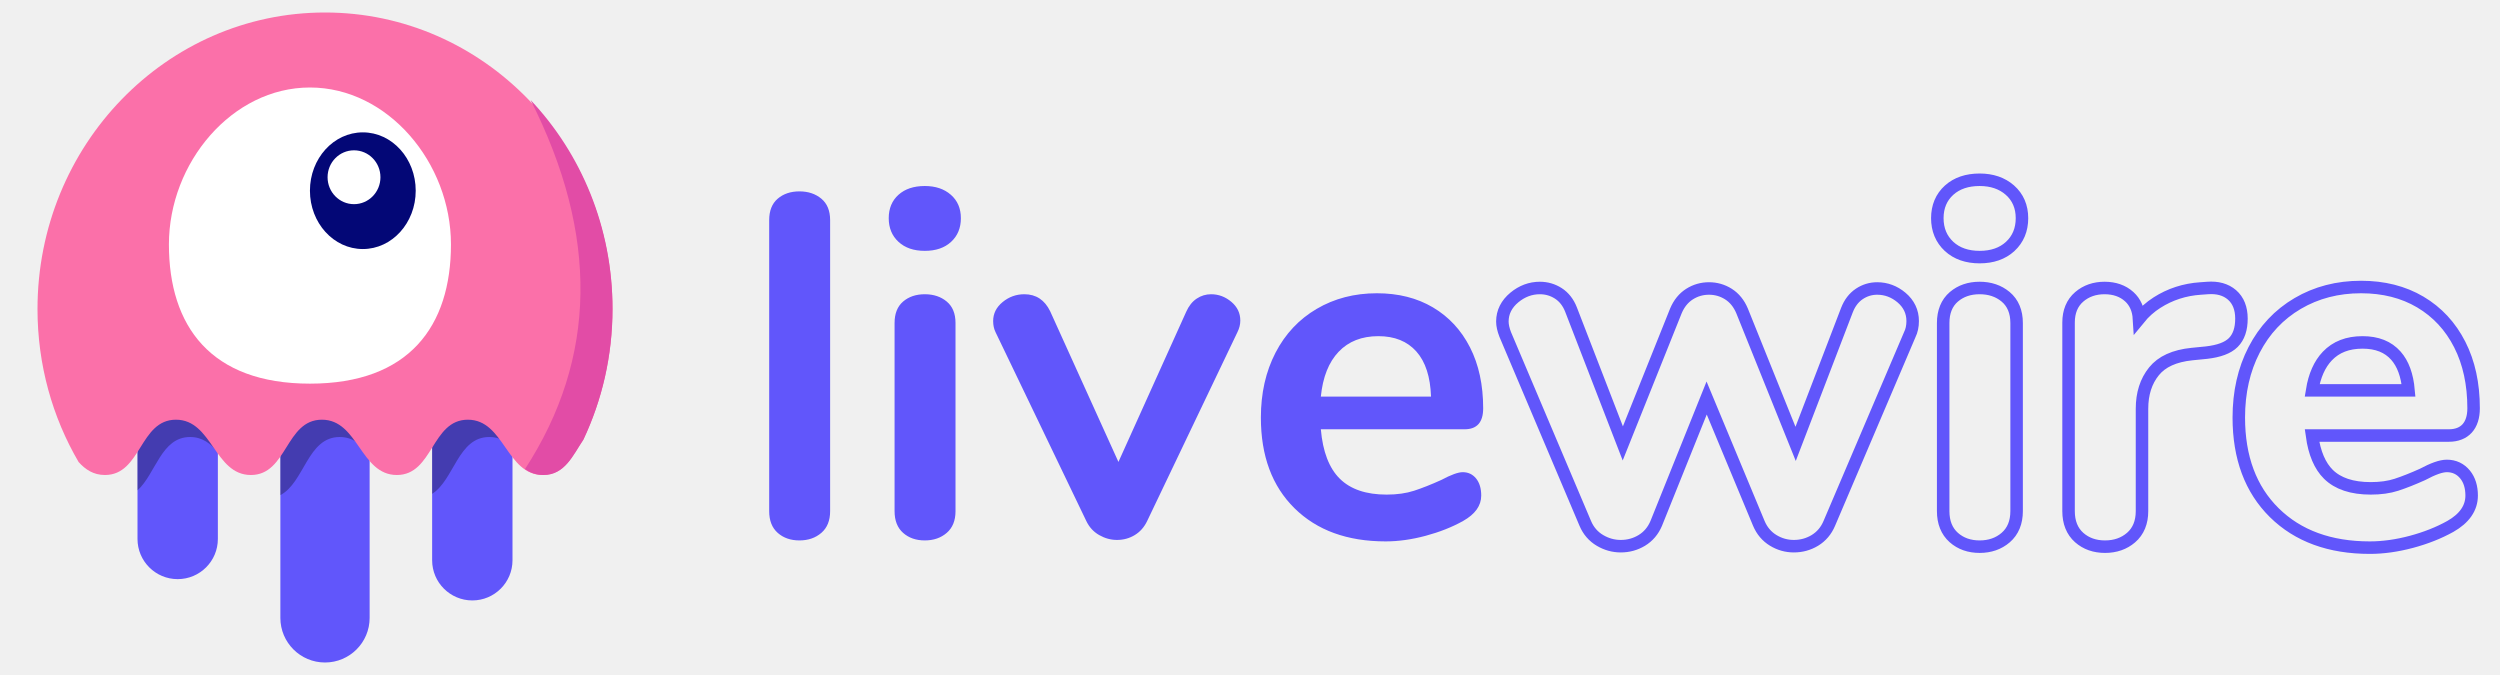
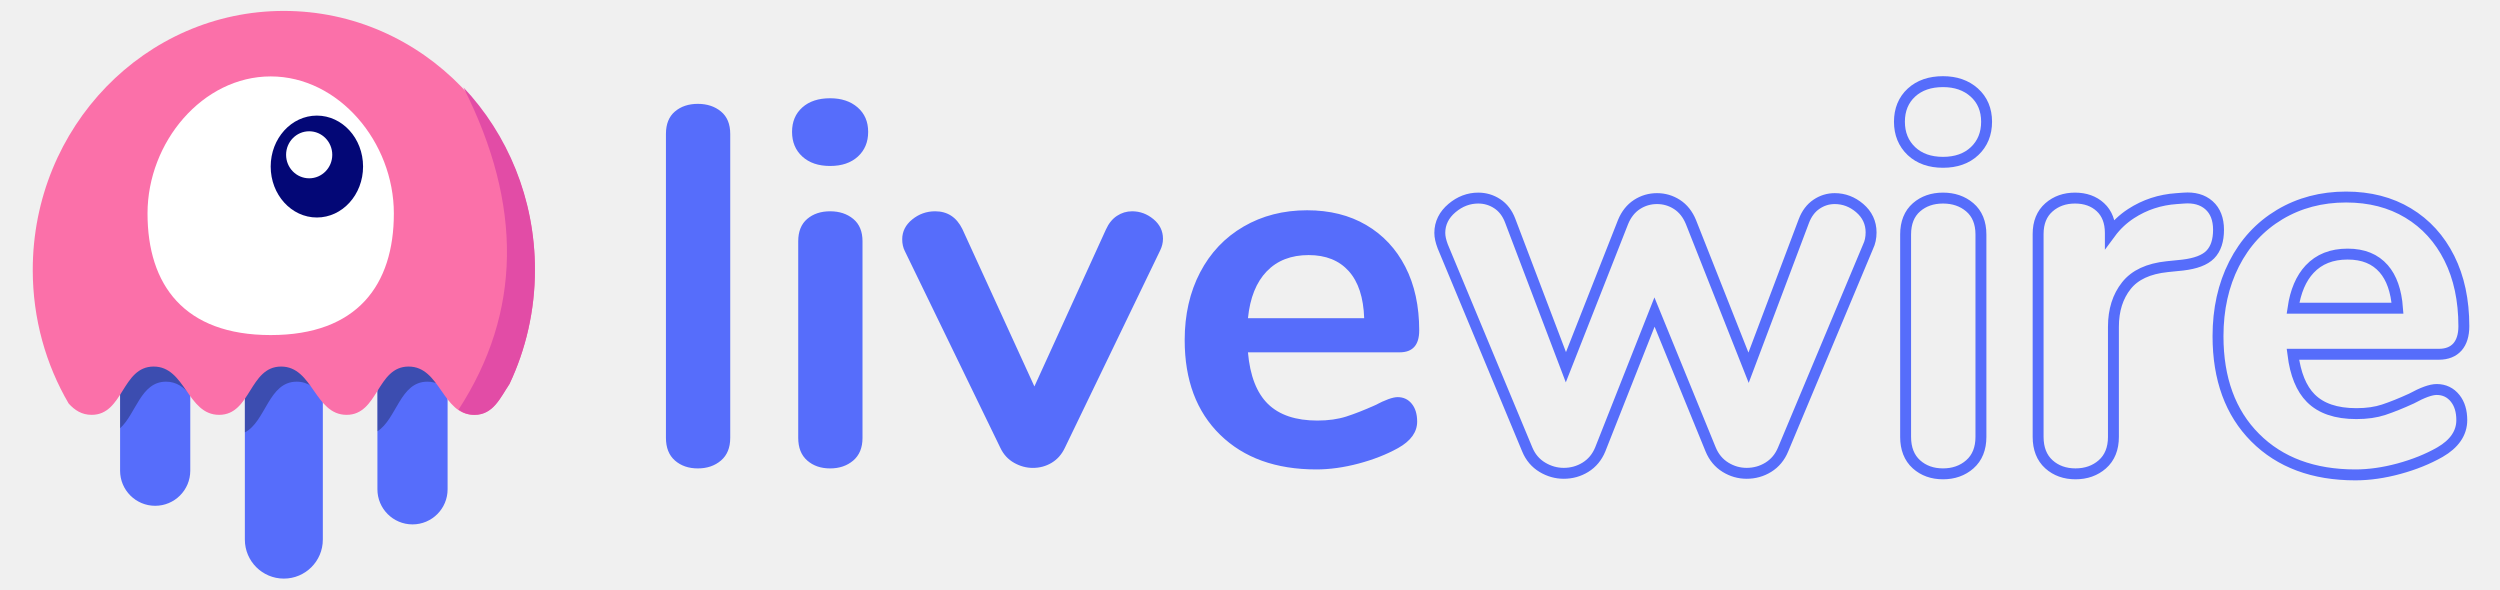
- <svg xmlns="http://www.w3.org/2000/svg" xmlns:xlink="http://www.w3.org/1999/xlink" width="200px" height="54px" viewBox="0 0 200 54" version="1.1">
+ <svg xmlns="http://www.w3.org/2000/svg" xmlns:xlink="http://www.w3.org/1999/xlink" width="229px" height="54px" viewBox="0 0 229 54" version="1.1">
  <defs>
    <path d="M6.429,4.133 L6.429,14.116 C6.429,15.892 4.989,17.331 3.214,17.331 C1.439,17.331 -2.50956855e-14,15.892 -2.5313085e-14,14.116 L-2.74489026e-14,2.069 C0.6,0.96 1.285,1.16688826e-13 2.521,1.13686838e-13 C4.532,1.0879992e-13 5.235,2.544 6.429,4.133 Z M18.571,4.652 L18.571,20.429 C18.571,22.401 16.972,24 15,24 C13.028,24 11.429,22.401 11.429,20.429 L11.429,2.576 C12.101,1.27 12.794,1.13686838e-13 14.215,1.13686838e-13 C16.465,1.13686838e-13 17.078,3.183 18.571,4.652 Z M30,4.363 L30,15.821 C30,17.596 28.561,19.035 26.786,19.035 C25.011,19.035 23.571,17.596 23.571,15.821 L23.571,1.743 C24.131,0.778 24.797,1.13686838e-13 25.91,1.13686838e-13 C28.022,1.13686838e-13 28.691,2.804 30,4.363 Z" id="path-1" />
    <path d="M6.429,7.186 C5.858,6.483 5.183,5.961 4.207,5.961 C1.889,5.961 1.464,8.903 1.11022302e-16,10.229 L-8.8817842e-16,-2.481 C-1.10557784e-15,-4.257 1.439,-5.696 3.214,-5.696 C4.989,-5.696 6.429,-4.257 6.429,-2.481 L6.429,7.186 Z M18.571,7.413 C17.963,6.598 17.252,5.961 16.174,5.961 C13.595,5.961 13.359,9.602 11.429,10.609 L11.429,4.973 C11.429,3 13.028,1.401 15,1.401 C16.972,1.401 18.571,3 18.571,4.973 L18.571,7.413 Z M30,6.783 C29.505,6.293 28.919,5.961 28.14,5.961 C25.642,5.961 25.342,9.378 23.571,10.507 L23.571,-0.904 C23.571,-2.679 25.011,-4.119 26.786,-4.119 C28.561,-4.119 30,-2.679 30,-0.904 L30,6.783 Z" id="path-3" />
  </defs>
  <g id="Page-1" stroke="none" stroke-width="1" fill="none" fill-rule="evenodd">
    <g id="10.5″-iPad-Pro-Copy-6" transform="translate(-116, -134)">
      <g id="Group-3" transform="translate(114, 135)">
-         <g id="Livewire" transform="translate(63.535, 13.881)" fill-rule="nonzero">
-           <path d="M2.418,28.353 C1.716,28.353 1.138,28.152 0.682,27.748 C0.227,27.345 -2.84217094e-14,26.767 -2.84217094e-14,26.013 L-2.84217094e-14,2.73 C-2.84217094e-14,1.976 0.227,1.404 0.682,1.014 C1.138,0.624 1.716,0.429 2.418,0.429 C3.12,0.429 3.705,0.624 4.173,1.014 C4.641,1.404 4.875,1.976 4.875,2.73 L4.875,26.013 C4.875,26.767 4.641,27.345 4.173,27.748 C3.705,28.152 3.12,28.353 2.418,28.353 Z M12.449,28.353 C11.747,28.353 11.168,28.152 10.713,27.748 C10.258,27.345 10.031,26.767 10.031,26.013 L10.031,10.959 C10.031,10.205 10.258,9.633 10.713,9.243 C11.168,8.853 11.747,8.658 12.449,8.658 C13.151,8.658 13.736,8.853 14.204,9.243 C14.672,9.633 14.906,10.205 14.906,10.959 L14.906,26.013 C14.906,26.767 14.672,27.345 14.204,27.748 C13.736,28.152 13.151,28.353 12.449,28.353 Z M12.449,5.187 C11.565,5.187 10.863,4.947 10.343,4.465 C9.823,3.984 9.563,3.354 9.563,2.574 C9.563,1.794 9.823,1.17 10.343,0.702 C10.863,0.234 11.565,0 12.449,0 C13.307,0 14.002,0.234 14.535,0.702 C15.068,1.17 15.335,1.794 15.335,2.574 C15.335,3.354 15.075,3.984 14.555,4.465 C14.035,4.947 13.333,5.187 12.449,5.187 Z M33.361,10.062 C33.569,9.594 33.848,9.243 34.199,9.009 C34.55,8.775 34.934,8.658 35.35,8.658 C35.948,8.658 36.487,8.859 36.968,9.262 C37.449,9.666 37.69,10.166 37.69,10.764 C37.69,11.076 37.612,11.388 37.456,11.7 L30.241,26.793 C30.007,27.287 29.675,27.664 29.246,27.924 C28.817,28.184 28.343,28.314 27.823,28.314 C27.329,28.314 26.854,28.184 26.399,27.924 C25.944,27.664 25.6,27.287 25.366,26.793 L18.112,11.7 C17.982,11.44 17.917,11.141 17.917,10.803 C17.917,10.205 18.17,9.698 18.677,9.282 C19.184,8.866 19.763,8.658 20.413,8.658 C21.349,8.658 22.038,9.113 22.48,10.023 L27.94,22.074 L33.361,10.062 Z M55.481,22.893 C55.923,22.893 56.281,23.062 56.554,23.4 C56.827,23.738 56.963,24.193 56.963,24.765 C56.963,25.571 56.482,26.247 55.52,26.793 C54.636,27.287 53.635,27.683 52.517,27.983 C51.399,28.282 50.333,28.431 49.319,28.431 C46.251,28.431 43.82,27.547 42.026,25.779 C40.232,24.011 39.335,21.593 39.335,18.525 C39.335,16.575 39.725,14.846 40.505,13.338 C41.285,11.83 42.384,10.66 43.801,9.828 C45.218,8.996 46.823,8.58 48.617,8.58 C50.333,8.58 51.828,8.957 53.102,9.711 C54.376,10.465 55.364,11.531 56.066,12.909 C56.768,14.287 57.119,15.912 57.119,17.784 C57.119,18.902 56.625,19.461 55.637,19.461 L44.132,19.461 C44.288,21.255 44.795,22.574 45.653,23.419 C46.511,24.265 47.759,24.687 49.397,24.687 C50.229,24.687 50.964,24.583 51.601,24.375 C52.238,24.167 52.959,23.881 53.765,23.517 C54.545,23.101 55.117,22.893 55.481,22.893 Z M48.734,12.012 C47.408,12.012 46.349,12.428 45.556,13.26 C44.763,14.092 44.288,15.288 44.132,16.848 L52.946,16.848 C52.894,15.262 52.504,14.06 51.776,13.241 C51.048,12.421 50.034,12.012 48.734,12.012 Z" id="Combined-Shape" fill="#6156FB" />
-           <path d="M74.997,16.96 L70.965,26.987 C70.717,27.577 70.329,28.036 69.808,28.352 C69.3,28.659 68.736,28.814 68.125,28.814 C67.541,28.814 66.986,28.66 66.468,28.355 C65.932,28.04 65.535,27.579 65.286,26.988 L58.884,11.879 C58.733,11.489 58.655,11.145 58.655,10.842 C58.655,10.089 58.986,9.437 59.617,8.916 C60.225,8.414 60.909,8.158 61.651,8.158 C62.189,8.158 62.685,8.302 63.131,8.588 C63.587,8.882 63.926,9.318 64.146,9.882 L68.289,20.592 L72.539,9.985 C72.786,9.4 73.15,8.949 73.63,8.645 C74.1,8.347 74.622,8.197 75.184,8.197 C75.747,8.197 76.268,8.347 76.739,8.645 C77.219,8.949 77.583,9.4 77.832,9.992 L82.115,20.629 L86.222,9.922 L86.223,9.92 C86.441,9.36 86.771,8.926 87.211,8.632 C87.644,8.343 88.124,8.197 88.639,8.197 C89.356,8.197 90.009,8.441 90.579,8.918 C91.172,9.415 91.479,10.055 91.479,10.803 C91.479,11.216 91.398,11.591 91.244,11.896 L84.81,26.987 C84.562,27.577 84.174,28.036 83.653,28.352 C83.145,28.659 82.581,28.814 81.97,28.814 C81.384,28.814 80.833,28.659 80.327,28.352 C79.806,28.036 79.418,27.577 79.169,26.985 L74.997,16.96 Z M96.837,28.853 C96.017,28.853 95.32,28.61 94.77,28.123 C94.201,27.618 93.919,26.902 93.919,26.013 L93.919,10.959 C93.919,10.067 94.202,9.355 94.776,8.863 C95.326,8.392 96.02,8.158 96.837,8.158 C97.652,8.158 98.351,8.391 98.912,8.859 C99.502,9.35 99.794,10.065 99.794,10.959 L99.794,26.013 C99.794,26.905 99.503,27.623 98.918,28.127 C98.356,28.611 97.655,28.853 96.837,28.853 Z M96.837,5.687 C95.834,5.687 95.01,5.405 94.391,4.833 C93.766,4.254 93.451,3.49 93.451,2.574 C93.451,1.656 93.768,0.896 94.397,0.33 C95.015,-0.226 95.836,-0.5 96.837,-0.5 C97.811,-0.5 98.624,-0.226 99.253,0.326 C99.898,0.892 100.223,1.654 100.223,2.574 C100.223,3.49 99.908,4.254 99.283,4.833 C98.664,5.405 97.84,5.687 96.837,5.687 Z M115.06,8.159 C115.86,8.098 116.524,8.276 117.023,8.709 C117.532,9.15 117.781,9.796 117.781,10.608 C117.781,11.432 117.571,12.078 117.127,12.522 C116.694,12.955 115.984,13.212 114.991,13.329 L113.821,13.445 C112.411,13.589 111.409,14.052 110.786,14.822 C110.146,15.613 109.825,16.607 109.825,17.823 L109.825,26.013 C109.825,26.905 109.534,27.623 108.949,28.127 C108.387,28.611 107.686,28.853 106.868,28.853 C106.048,28.853 105.351,28.61 104.801,28.123 C104.231,27.618 103.95,26.902 103.95,26.013 L103.95,10.92 C103.95,10.053 104.234,9.354 104.807,8.863 C105.356,8.393 106.037,8.158 106.829,8.158 C107.623,8.158 108.289,8.388 108.803,8.853 C109.282,9.287 109.54,9.883 109.584,10.614 C109.993,10.111 110.474,9.681 111.025,9.329 C112.072,8.659 113.239,8.282 114.515,8.198 L115.06,8.159 Z M123.424,19.961 C123.617,21.366 124.06,22.396 124.737,23.063 C125.493,23.807 126.615,24.187 128.131,24.187 C128.912,24.187 129.595,24.09 130.179,23.9 C130.797,23.698 131.502,23.418 132.263,23.076 C133.111,22.624 133.745,22.393 134.215,22.393 C134.807,22.393 135.308,22.63 135.676,23.086 C136.027,23.52 136.197,24.086 136.197,24.765 C136.197,25.771 135.607,26.6 134.498,27.229 C133.576,27.744 132.537,28.156 131.38,28.466 C130.221,28.775 129.112,28.931 128.053,28.931 C124.86,28.931 122.302,28.001 120.409,26.135 C118.514,24.267 117.569,21.72 117.569,18.525 C117.569,16.498 117.976,14.69 118.794,13.108 C119.617,11.517 120.782,10.277 122.281,9.397 C123.777,8.519 125.47,8.08 127.351,8.08 C129.153,8.08 130.736,8.479 132.09,9.281 C133.447,10.084 134.501,11.22 135.245,12.682 C135.985,14.134 136.353,15.837 136.353,17.784 C136.353,19.165 135.649,19.961 134.371,19.961 L123.424,19.961 Z M123.434,16.348 L131.149,16.348 C131.042,15.129 130.7,14.208 130.136,13.573 C129.508,12.866 128.631,12.512 127.468,12.512 C126.273,12.512 125.346,12.876 124.651,13.605 C124.034,14.252 123.626,15.163 123.434,16.348 Z" id="Combined-Shape-Copy" stroke="#6156FB" />
+         <g id="Livewire" transform="translate(62.535, 6.881)" fill-rule="nonzero">
+           <path d="M3.386,35.026 C2.538,35.026 1.839,34.785 1.289,34.303 C0.74,33.821 0.465,33.129 0.465,32.227 L0.465,4.384 C0.465,3.482 0.74,2.798 1.289,2.332 C1.839,1.865 2.538,1.632 3.386,1.632 C4.234,1.632 4.941,1.865 5.506,2.332 C6.071,2.798 6.354,3.482 6.354,4.384 L6.354,32.227 C6.354,33.129 6.071,33.821 5.506,34.303 C4.941,34.785 4.234,35.026 3.386,35.026 Z M15.503,35.026 C14.655,35.026 13.956,34.785 13.407,34.303 C12.857,33.821 12.582,33.129 12.582,32.227 L12.582,14.225 C12.582,13.323 12.857,12.639 13.407,12.172 C13.956,11.706 14.655,11.473 15.503,11.473 C16.351,11.473 17.058,11.706 17.623,12.172 C18.188,12.639 18.471,13.323 18.471,14.225 L18.471,32.227 C18.471,33.129 18.188,33.821 17.623,34.303 C17.058,34.785 16.351,35.026 15.503,35.026 Z M15.503,7.322 C14.435,7.322 13.587,7.034 12.959,6.459 C12.331,5.884 12.017,5.13 12.017,4.197 C12.017,3.264 12.331,2.518 12.959,1.959 C13.587,1.399 14.435,1.119 15.503,1.119 C16.54,1.119 17.38,1.399 18.024,1.959 C18.667,2.518 18.989,3.264 18.989,4.197 C18.989,5.13 18.675,5.884 18.047,6.459 C17.419,7.034 16.571,7.322 15.503,7.322 Z M40.764,13.152 C41.016,12.592 41.353,12.172 41.777,11.893 C42.201,11.613 42.665,11.473 43.167,11.473 C43.89,11.473 44.541,11.714 45.122,12.196 C45.703,12.678 45.994,13.276 45.994,13.991 C45.994,14.365 45.9,14.738 45.711,15.111 L36.996,33.16 C36.713,33.751 36.312,34.202 35.794,34.513 C35.276,34.824 34.703,34.979 34.075,34.979 C33.478,34.979 32.905,34.824 32.355,34.513 C31.805,34.202 31.389,33.751 31.107,33.16 L22.344,15.111 C22.187,14.8 22.108,14.442 22.108,14.038 C22.108,13.323 22.414,12.717 23.027,12.219 C23.639,11.722 24.338,11.473 25.123,11.473 C26.254,11.473 27.086,12.017 27.62,13.105 L34.216,27.517 L40.764,13.152 Z M67.486,28.496 C68.02,28.496 68.452,28.698 68.782,29.103 C69.112,29.507 69.277,30.051 69.277,30.735 C69.277,31.699 68.696,32.507 67.533,33.16 C66.466,33.751 65.256,34.225 63.906,34.583 C62.555,34.94 61.268,35.119 60.043,35.119 C56.336,35.119 53.4,34.062 51.233,31.948 C49.066,29.833 47.982,26.942 47.982,23.273 C47.982,20.941 48.453,18.873 49.395,17.07 C50.338,15.266 51.665,13.867 53.376,12.872 C55.088,11.877 57.027,11.38 59.195,11.38 C61.268,11.38 63.073,11.83 64.612,12.732 C66.151,13.634 67.345,14.909 68.193,16.557 C69.041,18.205 69.465,20.148 69.465,22.386 C69.465,23.723 68.868,24.392 67.675,24.392 L53.777,24.392 C53.965,26.537 54.578,28.115 55.614,29.126 C56.651,30.136 58.158,30.642 60.137,30.642 C61.142,30.642 62.029,30.517 62.799,30.269 C63.568,30.02 64.44,29.678 65.413,29.242 C66.356,28.745 67.047,28.496 67.486,28.496 Z M59.336,15.484 C57.734,15.484 56.454,15.981 55.496,16.976 C54.538,17.971 53.965,19.402 53.777,21.267 L64.424,21.267 C64.361,19.37 63.89,17.932 63.011,16.953 C62.131,15.974 60.906,15.484 59.336,15.484 Z" id="Combined-Shape" fill="#566DFB" />
+           <path d="M91.018,20.703 L86.045,33.292 C85.754,33.996 85.3,34.543 84.689,34.92 C84.091,35.289 83.425,35.475 82.704,35.475 C82.015,35.475 81.36,35.29 80.748,34.923 C80.12,34.547 79.656,33.999 79.364,33.293 L71.619,14.687 C71.442,14.218 71.351,13.81 71.351,13.453 C71.351,12.564 71.734,11.793 72.473,11.173 C73.19,10.57 73.995,10.263 74.871,10.263 C75.502,10.263 76.085,10.435 76.607,10.777 C77.14,11.125 77.535,11.643 77.792,12.315 L82.901,25.758 L88.141,12.445 C88.43,11.747 88.856,11.209 89.417,10.847 C89.97,10.491 90.583,10.311 91.246,10.311 C91.908,10.311 92.521,10.491 93.074,10.847 C93.635,11.209 94.061,11.747 94.353,12.453 L99.634,25.804 L104.699,12.364 L104.699,12.362 C104.955,11.694 105.339,11.178 105.853,10.83 C106.36,10.485 106.922,10.311 107.526,10.311 C108.37,10.311 109.138,10.603 109.809,11.175 C110.501,11.766 110.857,12.521 110.857,13.405 C110.857,13.895 110.763,14.339 110.583,14.703 L102.797,33.292 C102.506,33.996 102.052,34.543 101.441,34.92 C100.843,35.289 100.178,35.475 99.457,35.475 C98.766,35.475 98.116,35.289 97.519,34.92 C96.908,34.543 96.454,33.996 96.162,33.291 L91.018,20.703 Z M117.445,35.523 C116.476,35.523 115.657,35.232 115.01,34.65 C114.347,34.052 114.019,33.203 114.019,32.141 L114.019,13.597 C114.019,12.533 114.349,11.689 115.017,11.107 C115.662,10.543 116.48,10.263 117.445,10.263 C118.409,10.263 119.232,10.542 119.892,11.102 C120.578,11.684 120.918,12.53 120.918,13.597 L120.918,32.141 C120.918,33.206 120.58,34.057 119.898,34.654 C119.238,35.233 118.412,35.523 117.445,35.523 Z M117.445,6.987 C116.255,6.987 115.282,6.648 114.554,5.963 C113.822,5.273 113.453,4.364 113.453,3.269 C113.453,2.172 113.823,1.269 114.559,0.594 C115.287,-0.073 116.257,-0.402 117.445,-0.402 C118.601,-0.402 119.562,-0.073 120.303,0.59 C121.057,1.264 121.437,2.17 121.437,3.269 C121.437,4.364 121.069,5.273 120.336,5.963 C119.608,6.648 118.636,6.987 117.445,6.987 Z M139.502,10.264 C140.446,10.191 141.223,10.403 141.805,10.916 C142.394,11.436 142.682,12.198 142.682,13.165 C142.682,14.15 142.438,14.915 141.925,15.437 C141.421,15.95 140.582,16.259 139.401,16.401 L137.986,16.545 C136.255,16.724 135.018,17.306 134.245,18.28 C133.453,19.276 133.055,20.527 133.055,22.052 L133.055,32.141 C133.055,33.206 132.717,34.057 132.036,34.654 C131.375,35.233 130.549,35.523 129.582,35.523 C128.614,35.523 127.794,35.232 127.148,34.65 C126.485,34.052 126.157,33.203 126.157,32.141 L126.157,13.549 C126.157,12.516 126.487,11.688 127.154,11.107 C127.798,10.544 128.6,10.263 129.535,10.263 C130.473,10.263 131.256,10.538 131.856,11.092 C132.47,11.658 132.772,12.457 132.772,13.453 L132.772,13.478 C133.297,12.767 133.928,12.17 134.665,11.689 C135.918,10.873 137.314,10.414 138.843,10.312 L139.502,10.264 Z M149.494,24.57 C149.721,26.393 150.273,27.73 151.134,28.593 C152.07,29.531 153.452,30.007 155.31,30.007 C156.266,30.007 157.102,29.887 157.819,29.648 C158.571,29.398 159.427,29.053 160.357,28.627 C161.369,28.077 162.124,27.797 162.672,27.797 C163.359,27.797 163.936,28.075 164.361,28.611 C164.768,29.123 164.965,29.793 164.965,30.603 C164.965,31.793 164.276,32.779 162.966,33.536 C161.859,34.166 160.609,34.67 159.217,35.049 C157.822,35.429 156.489,35.619 155.216,35.619 C151.377,35.619 148.307,34.483 146.037,32.205 C143.767,29.928 142.635,26.822 142.635,22.917 C142.635,20.439 143.124,18.232 144.105,16.301 C145.091,14.361 146.486,12.849 148.282,11.775 C150.076,10.703 152.107,10.167 154.366,10.167 C156.531,10.167 158.429,10.654 160.051,11.632 C161.675,12.61 162.936,13.995 163.827,15.776 C164.713,17.546 165.154,19.624 165.154,22.004 C165.154,23.643 164.349,24.57 162.861,24.57 L149.494,24.57 Z M149.504,20.351 L159.077,20.351 C158.959,18.762 158.532,17.561 157.812,16.736 C157.031,15.842 155.943,15.394 154.508,15.394 C153.037,15.394 151.888,15.854 151.027,16.773 C150.241,17.613 149.73,18.802 149.504,20.351 Z" id="Combined-Shape-Copy" stroke="#566DFB" />
        </g>
        <g id="Jelly">
          <g id="Legs" transform="translate(13, 28)">
            <mask id="mask-2" fill="white">
              <use xlink:href="#path-1" />
            </mask>
-             <use id="Combined-Shape" fill="#6156FB" xlink:href="#path-1" />
+             <use id="Combined-Shape" fill="#566DFB" xlink:href="#path-1" />
            <mask id="mask-4" fill="white">
              <use xlink:href="#path-3" />
            </mask>
            <use id="Combined-Shape" fill-opacity="0.299" fill="#000000" xlink:href="#path-3" />
          </g>
          <path d="M48.659,34.17 C47.806,35.438 47.158,37 45.424,37 C42.506,37 42.348,32.576 39.428,32.576 C36.508,32.576 36.666,37 33.748,37 C30.829,37 30.671,32.576 27.751,32.576 C24.832,32.576 24.989,37 22.071,37 C19.153,37 18.995,32.576 16.075,32.576 C13.155,32.576 13.313,37 10.395,37 C9.477,37 8.833,36.563 8.29,35.964 C6.201,32.391 5,28.204 5,23.728 C5,10.624 15.297,0 28,0 C40.703,0 51,10.624 51,23.728 C51,27.475 50.158,31.019 48.659,34.17 Z" id="Body-Copy-2" fill="#FB70A9" />
          <path d="M44,36.524 C49.765,27.652 49.914,17.811 44.447,7 C48.499,11.295 51,17.189 51,23.692 C51,27.449 50.165,31.003 48.679,34.163 C47.833,35.434 47.191,37 45.472,37 C44.883,37 44.408,36.817 44,36.524 Z" id="Combined-Shape" fill="#E24CA6" />
          <g id="Eyes-Copy-2" transform="translate(0, 6)">
            <path d="M26.795,23.692 C34.734,23.692 38.077,19.09 38.077,12.553 C38.077,6.017 33.026,0 26.795,0 C20.564,0 15.513,6.017 15.513,12.553 C15.513,19.09 18.856,23.692 26.795,23.692 Z" id="Oval" fill="#FFFFFF" />
            <ellipse id="Oval" fill="#030776" cx="31.026" cy="8.256" rx="4.231" ry="4.667" />
            <ellipse id="Oval" fill="#FFFFFF" cx="30.321" cy="7.179" rx="2.115" ry="2.154" />
          </g>
        </g>
      </g>
    </g>
  </g>
</svg>
